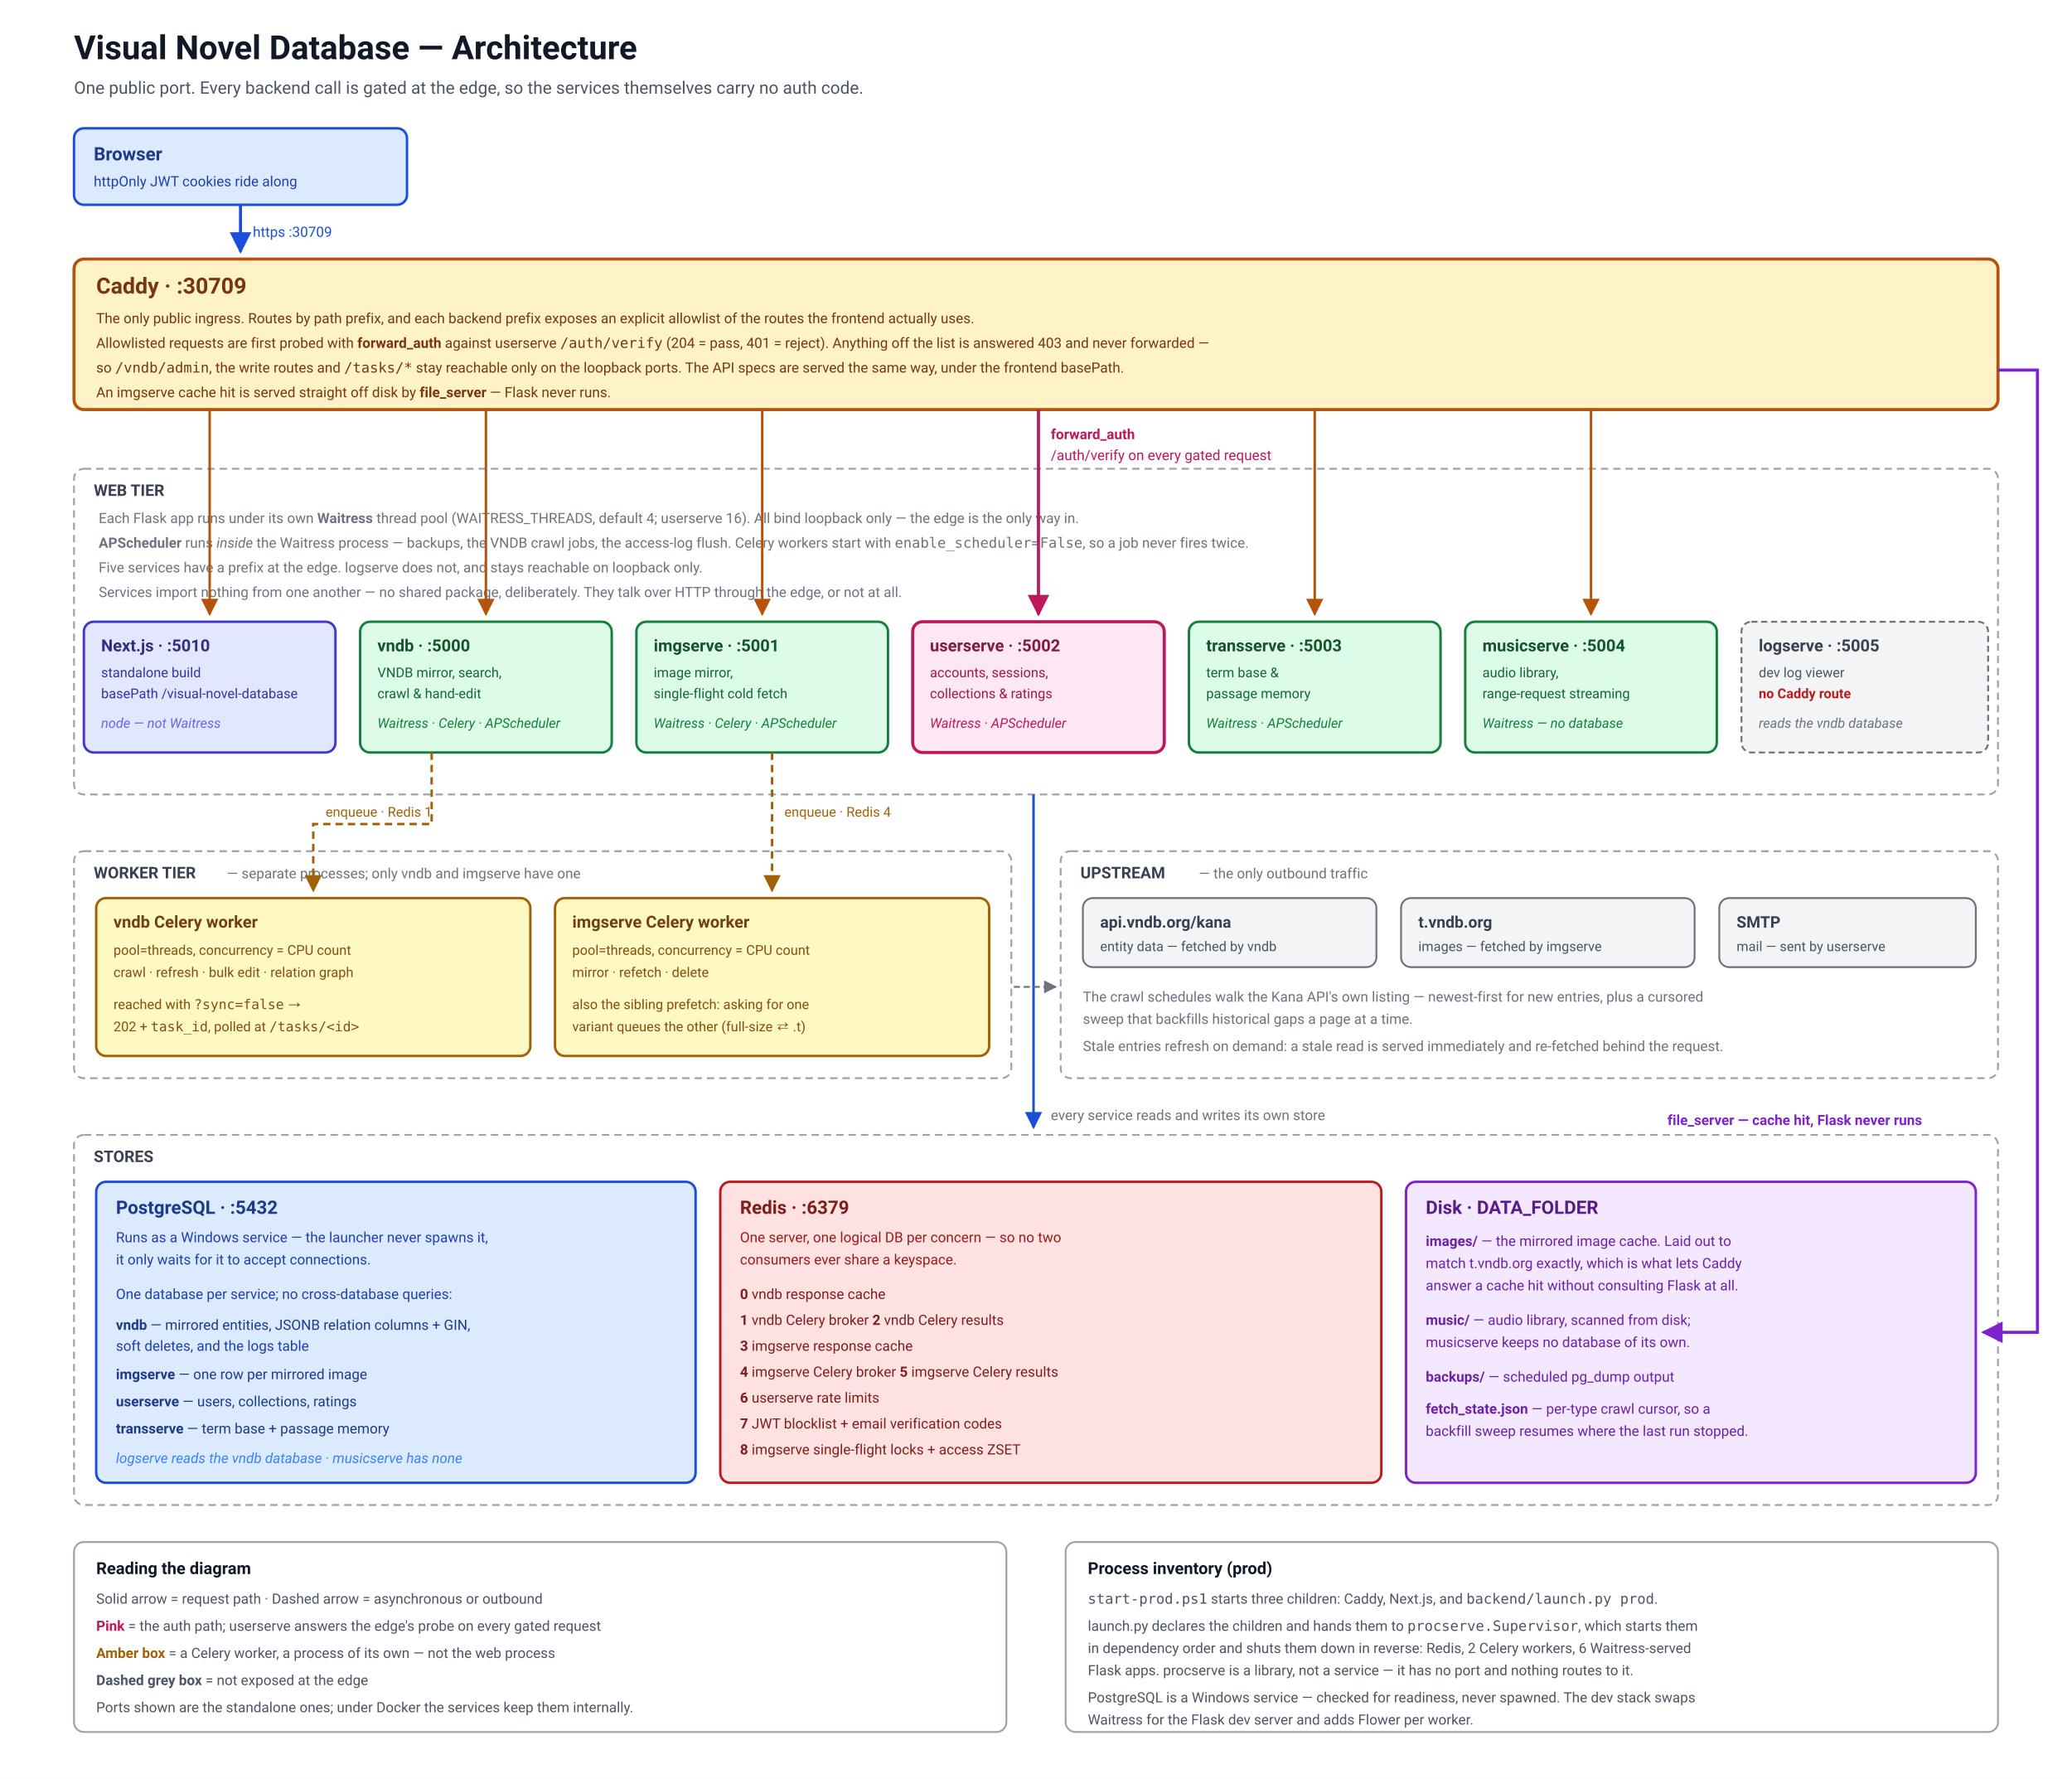
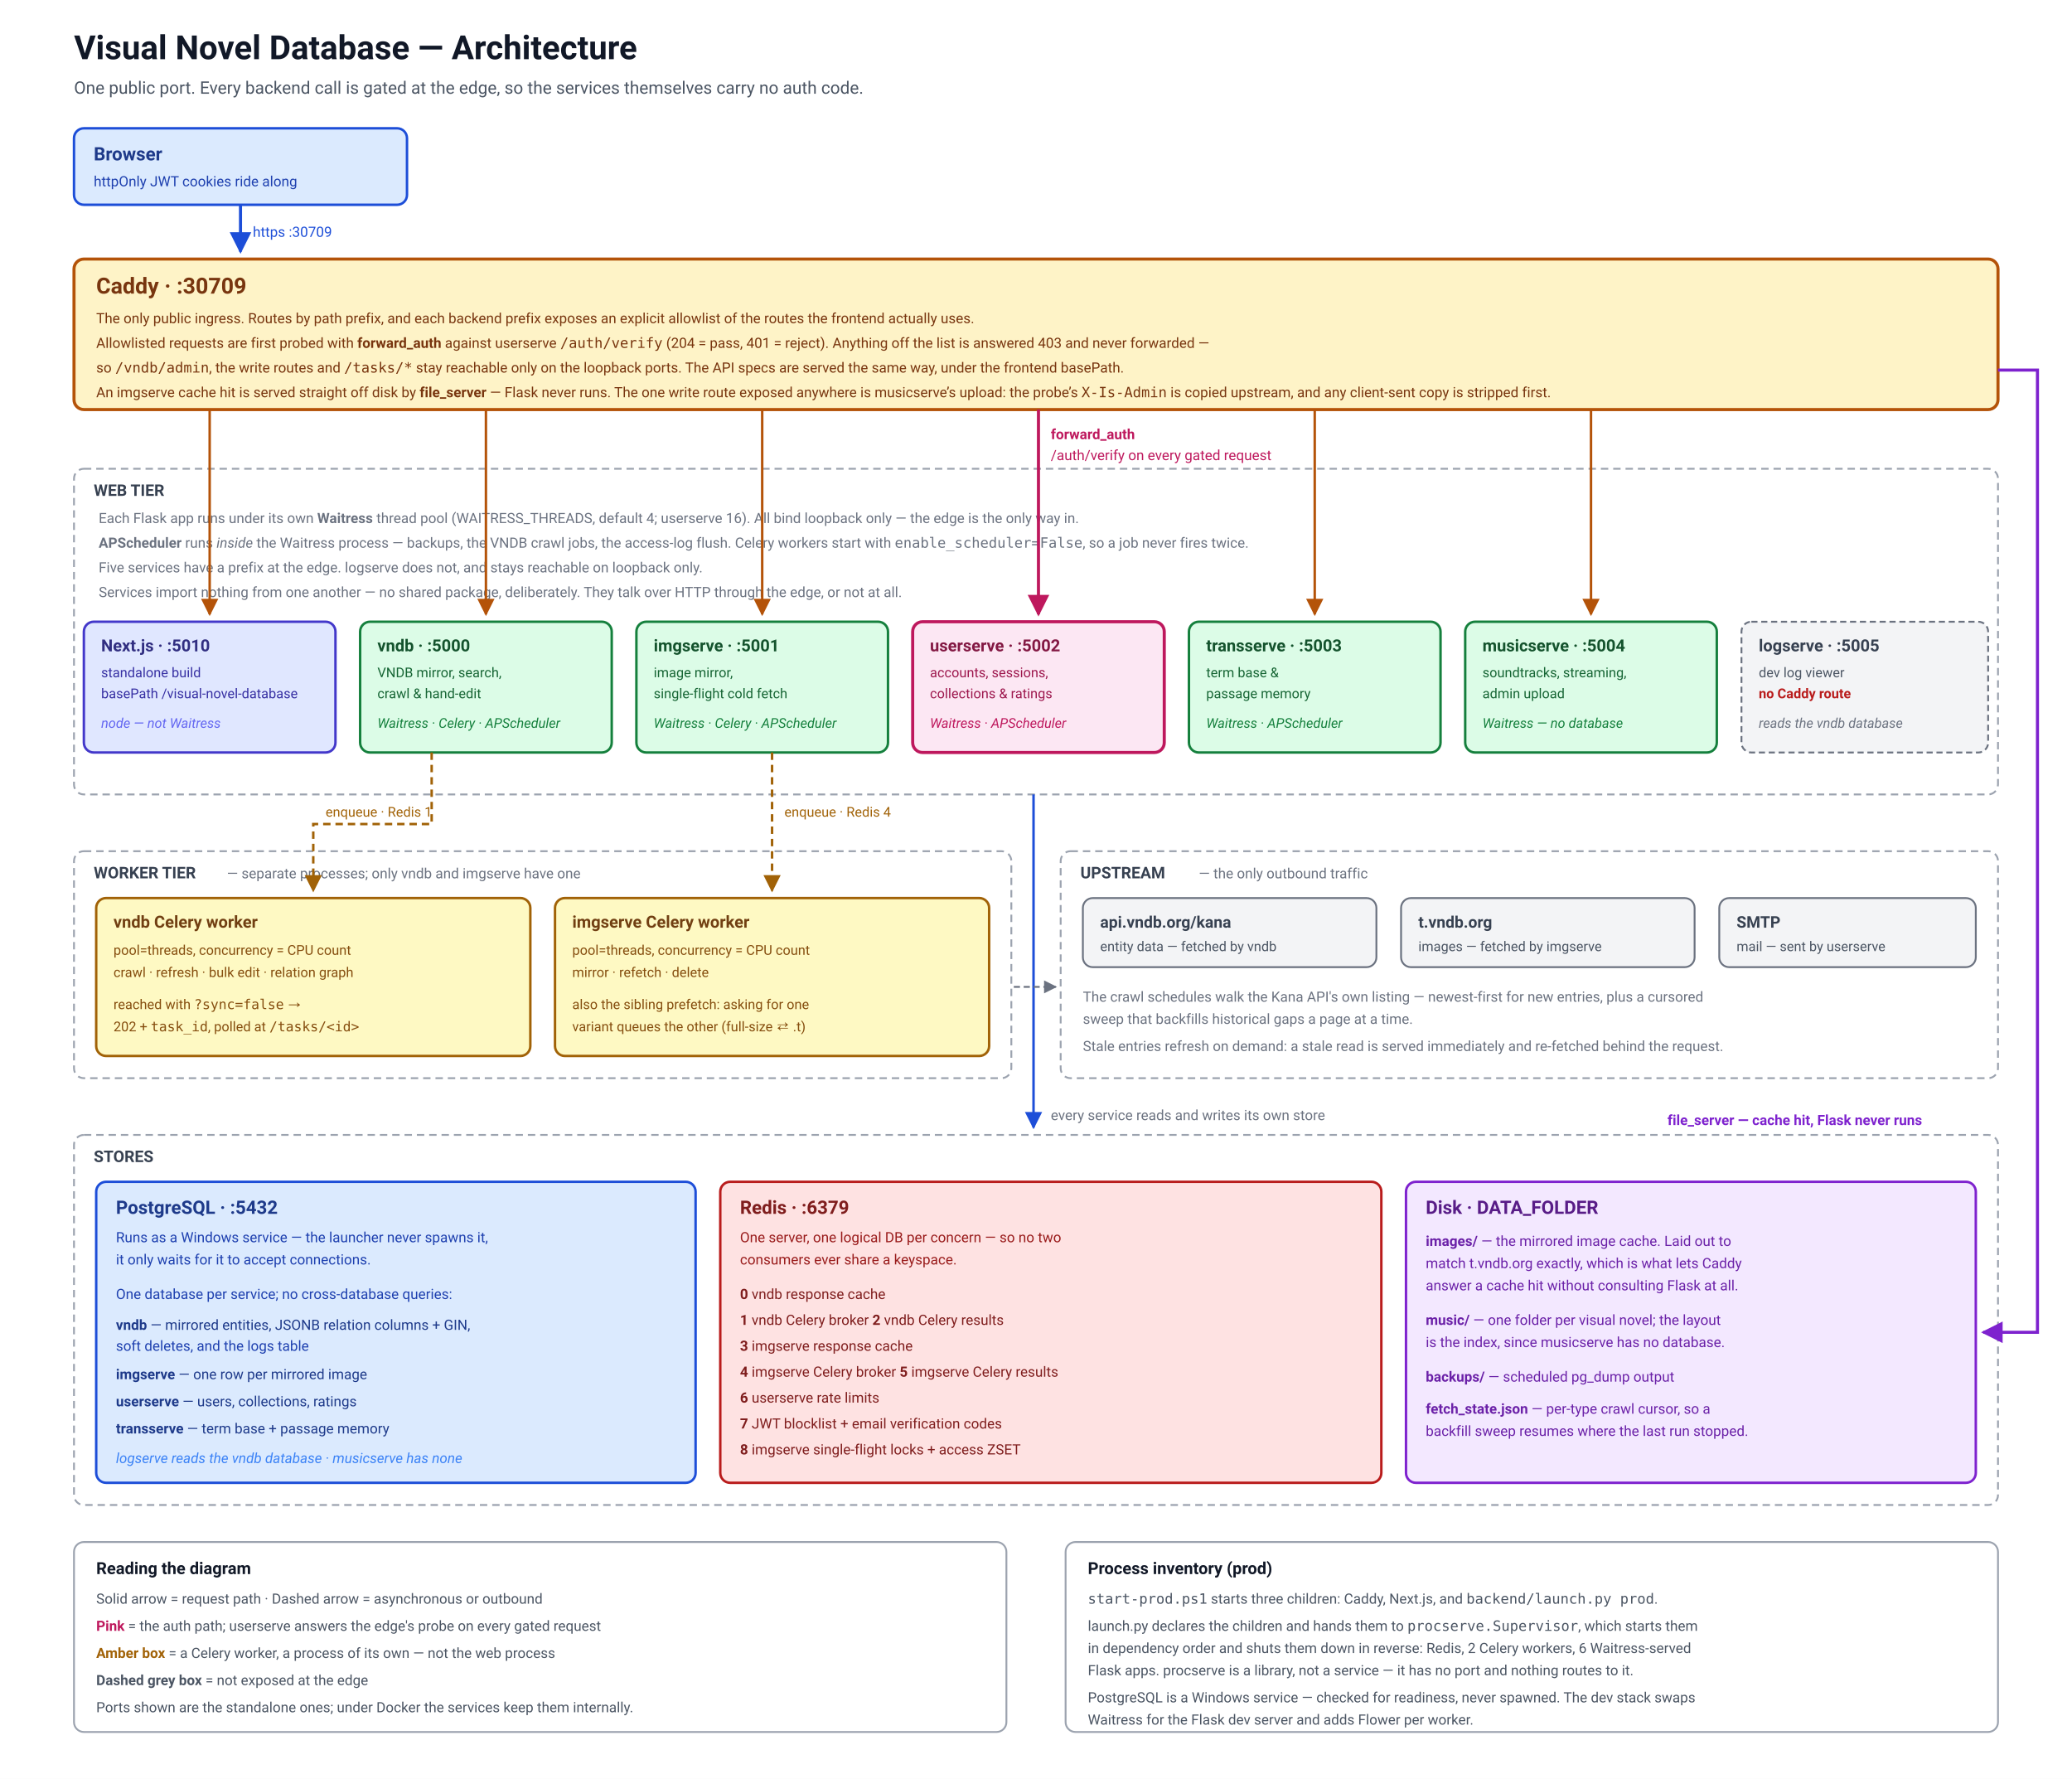
<svg xmlns="http://www.w3.org/2000/svg" width="1680" height="1442" viewBox="0 0 1680 1442" font-family="Segoe UI, Roboto, Helvetica, Arial, sans-serif">
  <defs>
    <marker id="arrow" viewBox="0 0 10 10" refX="9" refY="5" markerWidth="7" markerHeight="7" orient="auto-start-reverse">
      <path d="M 0 0 L 10 5 L 0 10 z" fill="#6B7280" />
    </marker>
    <marker id="arrowBlue" viewBox="0 0 10 10" refX="9" refY="5" markerWidth="7" markerHeight="7" orient="auto-start-reverse">
      <path d="M 0 0 L 10 5 L 0 10 z" fill="#1D4ED8" />
    </marker>
    <marker id="arrowAmber" viewBox="0 0 10 10" refX="9" refY="5" markerWidth="7" markerHeight="7" orient="auto-start-reverse">
      <path d="M 0 0 L 10 5 L 0 10 z" fill="#B45309" />
    </marker>
    <marker id="arrowPink" viewBox="0 0 10 10" refX="9" refY="5" markerWidth="7" markerHeight="7" orient="auto-start-reverse">
      <path d="M 0 0 L 10 5 L 0 10 z" fill="#BE185D" />
    </marker>
    <marker id="arrowPurple" viewBox="0 0 10 10" refX="9" refY="5" markerWidth="7" markerHeight="7" orient="auto-start-reverse">
      <path d="M 0 0 L 10 5 L 0 10 z" fill="#7E22CE" />
    </marker>
    <marker id="arrowYellow" viewBox="0 0 10 10" refX="9" refY="5" markerWidth="7" markerHeight="7" orient="auto-start-reverse">
      <path d="M 0 0 L 10 5 L 0 10 z" fill="#A16207" />
    </marker>
  </defs>
  <rect width="1680" height="1442" fill="#FFFFFF" />
  <text x="60" y="48" font-size="27" font-weight="700" fill="#111827">Visual Novel Database — Architecture</text>
  <text x="60" y="76" font-size="14" fill="#4B5563">One public port. Every backend call is gated at the edge, so the services themselves carry no auth code.</text>
  <rect x="60" y="104" width="270" height="62" rx="8" fill="#DBEAFE" stroke="#1D4ED8" stroke-width="2" />
  <text x="76" y="130" font-size="15" font-weight="700" fill="#1E3A8A">Browser</text>
  <text x="76" y="151" font-size="11.5" fill="#1E40AF">httpOnly JWT cookies ride along</text>
  <rect x="60" y="210" width="1560" height="122" rx="8" fill="#FEF3C7" stroke="#B45309" stroke-width="2.5" />
  <text x="78" y="238" font-size="18" font-weight="700" fill="#78350F">Caddy · :30709</text>
  <text x="78" y="262" font-size="11.5" fill="#78350F">The only public ingress. Routes by path prefix, and each backend prefix exposes an explicit allowlist of the routes the frontend actually uses.</text>
  <text x="78" y="282" font-size="11.5" fill="#78350F">Allowlisted requests are first probed with <tspan font-weight="700">forward_auth</tspan> against userserve <tspan font-family="Consolas, monospace">/auth/verify</tspan> (204 = pass, 401 = reject). Anything off the list is answered 403 and never forwarded —</text>
  <text x="78" y="302" font-size="11.5" fill="#78350F">so <tspan font-family="Consolas, monospace">/vndb/admin</tspan>, the write routes and <tspan font-family="Consolas, monospace">/tasks/*</tspan> stay reachable only on the loopback ports. The API specs are served the same way, under the frontend basePath.</text>
-   <text x="78" y="322" font-size="11.5" fill="#78350F">An imgserve cache hit is served straight off disk by <tspan font-weight="700">file_server</tspan> — Flask never runs.</text>
+   <text x="78" y="322" font-size="11.5" fill="#78350F">An imgserve cache hit is served straight off disk by <tspan font-weight="700">file_server</tspan> — Flask never runs. The one write route exposed anywhere is musicserve’s upload: the probe’s <tspan font-family="Consolas, monospace">X-Is-Admin</tspan> is copied upstream, and any client-sent copy is stripped first.</text>
  <rect x="60" y="380" width="1560" height="264" rx="8" fill="none" stroke="#9CA3AF" stroke-width="1.5" stroke-dasharray="6 4" />
  <text x="76" y="402" font-size="13" font-weight="700" fill="#374151">WEB TIER</text>
  <text x="80" y="424" font-size="11.5" fill="#6B7280">Each Flask app runs under its own <tspan font-weight="700">Waitress</tspan> thread pool (WAITRESS_THREADS, default 4; userserve 16). All bind loopback only — the edge is the only way in.</text>
  <text x="80" y="444" font-size="11.5" fill="#6B7280">
    <tspan font-weight="700">APScheduler</tspan> runs <tspan font-style="italic">inside</tspan> the Waitress process — backups, the VNDB crawl jobs, the access-log flush. Celery workers start with <tspan font-family="Consolas, monospace">enable_scheduler=False</tspan>, so a job never fires twice.</text>
  <text x="80" y="464" font-size="11.5" fill="#6B7280">Five services have a prefix at the edge. logserve does not, and stays reachable on loopback only.</text>
  <text x="80" y="484" font-size="11.5" fill="#6B7280">Services import nothing from one another — no shared package, deliberately. They talk over HTTP through the edge, or not at all.</text>
  <rect x="68" y="504" width="204" height="106" rx="8" fill="#E0E7FF" stroke="#4338CA" stroke-width="2" />
  <text x="82" y="528" font-size="13.5" font-weight="700" fill="#312E81">Next.js · :5010</text>
  <text x="82" y="549" font-size="11" fill="#3730A3">standalone build</text>
  <text x="82" y="566" font-size="11" fill="#3730A3">basePath /visual-novel-database</text>
  <text x="82" y="590" font-size="11" font-style="italic" fill="#6366F1">node — not Waitress</text>
  <rect x="292" y="504" width="204" height="106" rx="8" fill="#DCFCE7" stroke="#15803D" stroke-width="2" />
  <text x="306" y="528" font-size="13.5" font-weight="700" fill="#14532D">vndb · :5000</text>
  <text x="306" y="549" font-size="11" fill="#166534">VNDB mirror, search,</text>
  <text x="306" y="566" font-size="11" fill="#166534">crawl &amp; hand-edit</text>
  <text x="306" y="590" font-size="11" font-style="italic" fill="#15803D">Waitress · Celery · APScheduler</text>
  <rect x="516" y="504" width="204" height="106" rx="8" fill="#DCFCE7" stroke="#15803D" stroke-width="2" />
  <text x="530" y="528" font-size="13.5" font-weight="700" fill="#14532D">imgserve · :5001</text>
  <text x="530" y="549" font-size="11" fill="#166534">image mirror,</text>
  <text x="530" y="566" font-size="11" fill="#166534">single-flight cold fetch</text>
  <text x="530" y="590" font-size="11" font-style="italic" fill="#15803D">Waitress · Celery · APScheduler</text>
  <rect x="740" y="504" width="204" height="106" rx="8" fill="#FCE7F3" stroke="#BE185D" stroke-width="2.5" />
  <text x="754" y="528" font-size="13.5" font-weight="700" fill="#831843">userserve · :5002</text>
  <text x="754" y="549" font-size="11" fill="#9D174D">accounts, sessions,</text>
  <text x="754" y="566" font-size="11" fill="#9D174D">collections &amp; ratings</text>
  <text x="754" y="590" font-size="11" font-style="italic" fill="#BE185D">Waitress · APScheduler</text>
  <rect x="964" y="504" width="204" height="106" rx="8" fill="#DCFCE7" stroke="#15803D" stroke-width="2" />
  <text x="978" y="528" font-size="13.5" font-weight="700" fill="#14532D">transserve · :5003</text>
  <text x="978" y="549" font-size="11" fill="#166534">term base &amp;</text>
  <text x="978" y="566" font-size="11" fill="#166534">passage memory</text>
  <text x="978" y="590" font-size="11" font-style="italic" fill="#15803D">Waitress · APScheduler</text>
  <rect x="1188" y="504" width="204" height="106" rx="8" fill="#DCFCE7" stroke="#15803D" stroke-width="2" />
  <text x="1202" y="528" font-size="13.5" font-weight="700" fill="#14532D">musicserve · :5004</text>
-   <text x="1202" y="549" font-size="11" fill="#166534">audio library,</text>
-   <text x="1202" y="566" font-size="11" fill="#166534">range-request streaming</text>
+   <text x="1202" y="549" font-size="11" fill="#166534">soundtracks, streaming,</text>
+   <text x="1202" y="566" font-size="11" fill="#166534">admin upload</text>
  <text x="1202" y="590" font-size="11" font-style="italic" fill="#15803D">Waitress — no database</text>
  <rect x="1412" y="504" width="200" height="106" rx="8" fill="#F3F4F6" stroke="#6B7280" stroke-width="1.5" stroke-dasharray="5 3" />
  <text x="1426" y="528" font-size="13.5" font-weight="700" fill="#374151">logserve · :5005</text>
  <text x="1426" y="549" font-size="11" fill="#4B5563">dev log viewer</text>
  <text x="1426" y="566" font-size="11" font-weight="700" fill="#B91C1C">no Caddy route</text>
  <text x="1426" y="590" font-size="11" font-style="italic" fill="#6B7280">reads the vndb database</text>
  <rect x="60" y="690" width="760" height="184" rx="8" fill="none" stroke="#9CA3AF" stroke-width="1.5" stroke-dasharray="6 4" />
  <text x="76" y="712" font-size="13" font-weight="700" fill="#374151">WORKER TIER</text>
  <text x="184" y="712" font-size="11.5" fill="#6B7280">— separate processes; only vndb and imgserve have one</text>
  <rect x="78" y="728" width="352" height="128" rx="8" fill="#FEF9C3" stroke="#A16207" stroke-width="2" />
  <text x="92" y="752" font-size="13.5" font-weight="700" fill="#713F12">vndb Celery worker</text>
  <text x="92" y="774" font-size="11" fill="#854D0E">pool=threads, concurrency = CPU count</text>
  <text x="92" y="792" font-size="11" fill="#854D0E">crawl · refresh · bulk edit · relation graph</text>
  <text x="92" y="818" font-size="11" fill="#854D0E">reached with <tspan font-family="Consolas, monospace">?sync=false</tspan> →</text>
  <text x="92" y="836" font-size="11" fill="#854D0E">202 + <tspan font-family="Consolas, monospace">task_id</tspan>, polled at <tspan font-family="Consolas, monospace">/tasks/&lt;id&gt;</tspan>
  </text>
  <rect x="450" y="728" width="352" height="128" rx="8" fill="#FEF9C3" stroke="#A16207" stroke-width="2" />
  <text x="464" y="752" font-size="13.5" font-weight="700" fill="#713F12">imgserve Celery worker</text>
  <text x="464" y="774" font-size="11" fill="#854D0E">pool=threads, concurrency = CPU count</text>
  <text x="464" y="792" font-size="11" fill="#854D0E">mirror · refetch · delete</text>
  <text x="464" y="818" font-size="11" fill="#854D0E">also the sibling prefetch: asking for one</text>
  <text x="464" y="836" font-size="11" fill="#854D0E">variant queues the other (full-size ⇄ .t)</text>
  <rect x="860" y="690" width="760" height="184" rx="8" fill="none" stroke="#9CA3AF" stroke-width="1.5" stroke-dasharray="6 4" />
  <text x="876" y="712" font-size="13" font-weight="700" fill="#374151">UPSTREAM</text>
  <text x="972" y="712" font-size="11.5" fill="#6B7280">— the only outbound traffic</text>
  <rect x="878" y="728" width="238" height="56" rx="8" fill="#F3F4F6" stroke="#6B7280" stroke-width="1.5" />
  <text x="892" y="752" font-size="13" font-weight="700" fill="#374151">api.vndb.org/kana</text>
  <text x="892" y="771" font-size="11" fill="#4B5563">entity data — fetched by vndb</text>
  <rect x="1136" y="728" width="238" height="56" rx="8" fill="#F3F4F6" stroke="#6B7280" stroke-width="1.5" />
  <text x="1150" y="752" font-size="13" font-weight="700" fill="#374151">t.vndb.org</text>
  <text x="1150" y="771" font-size="11" fill="#4B5563">images — fetched by imgserve</text>
  <rect x="1394" y="728" width="208" height="56" rx="8" fill="#F3F4F6" stroke="#6B7280" stroke-width="1.5" />
  <text x="1408" y="752" font-size="13" font-weight="700" fill="#374151">SMTP</text>
  <text x="1408" y="771" font-size="11" fill="#4B5563">mail — sent by userserve</text>
  <text x="878" y="812" font-size="11.5" fill="#6B7280">The crawl schedules walk the Kana API's own listing — newest-first for new entries, plus a cursored</text>
  <text x="878" y="830" font-size="11.5" fill="#6B7280">sweep that backfills historical gaps a page at a time.</text>
  <text x="878" y="852" font-size="11.5" fill="#6B7280">Stale entries refresh on demand: a stale read is served immediately and re-fetched behind the request.</text>
  <rect x="60" y="920" width="1560" height="300" rx="8" fill="none" stroke="#9CA3AF" stroke-width="1.5" stroke-dasharray="6 4" />
  <text x="76" y="942" font-size="13" font-weight="700" fill="#374151">STORES</text>
  <rect x="78" y="958" width="486" height="244" rx="8" fill="#DBEAFE" stroke="#1D4ED8" stroke-width="2" />
  <text x="94" y="984" font-size="15" font-weight="700" fill="#1E3A8A">PostgreSQL · :5432</text>
  <text x="94" y="1007" font-size="11.5" fill="#1E40AF">Runs as a Windows service — the launcher never spawns it,</text>
  <text x="94" y="1025" font-size="11.5" fill="#1E40AF">it only waits for it to accept connections.</text>
  <text x="94" y="1053" font-size="11.5" fill="#1E40AF">One database per service; no cross-database queries:</text>
  <text x="94" y="1078" font-size="11.5" fill="#1E3A8A">
    <tspan font-weight="700">vndb</tspan> — mirrored entities, JSONB relation columns + GIN,</text>
  <text x="94" y="1095" font-size="11.5" fill="#1E40AF">soft deletes, and the logs table</text>
  <text x="94" y="1118" font-size="11.5" fill="#1E3A8A">
    <tspan font-weight="700">imgserve</tspan> — one row per mirrored image</text>
  <text x="94" y="1140" font-size="11.5" fill="#1E3A8A">
    <tspan font-weight="700">userserve</tspan> — users, collections, ratings</text>
  <text x="94" y="1162" font-size="11.5" fill="#1E3A8A">
    <tspan font-weight="700">transserve</tspan> — term base + passage memory</text>
  <text x="94" y="1186" font-size="11.5" font-style="italic" fill="#3B82F6">logserve reads the vndb database · musicserve has none</text>
  <rect x="584" y="958" width="536" height="244" rx="8" fill="#FEE2E2" stroke="#B91C1C" stroke-width="2" />
  <text x="600" y="984" font-size="15" font-weight="700" fill="#7F1D1D">Redis · :6379</text>
  <text x="600" y="1007" font-size="11.5" fill="#991B1B">One server, one logical DB per concern — so no two</text>
  <text x="600" y="1025" font-size="11.5" fill="#991B1B">consumers ever share a keyspace.</text>
  <text x="600" y="1053" font-size="11.5" fill="#7F1D1D">
    <tspan font-weight="700">0</tspan>  vndb response cache</text>
  <text x="600" y="1074" font-size="11.5" fill="#7F1D1D">
    <tspan font-weight="700">1</tspan>  vndb Celery broker          <tspan font-weight="700">2</tspan>  vndb Celery results</text>
  <text x="600" y="1095" font-size="11.5" fill="#7F1D1D">
    <tspan font-weight="700">3</tspan>  imgserve response cache</text>
  <text x="600" y="1116" font-size="11.5" fill="#7F1D1D">
    <tspan font-weight="700">4</tspan>  imgserve Celery broker   <tspan font-weight="700">5</tspan>  imgserve Celery results</text>
  <text x="600" y="1137" font-size="11.5" fill="#7F1D1D">
    <tspan font-weight="700">6</tspan>  userserve rate limits</text>
  <text x="600" y="1158" font-size="11.5" fill="#7F1D1D">
    <tspan font-weight="700">7</tspan>  JWT blocklist + email verification codes</text>
  <text x="600" y="1179" font-size="11.5" fill="#7F1D1D">
    <tspan font-weight="700">8</tspan>  imgserve single-flight locks + access ZSET</text>
  <rect x="1140" y="958" width="462" height="244" rx="8" fill="#F3E8FF" stroke="#7E22CE" stroke-width="2" />
  <text x="1156" y="984" font-size="15" font-weight="700" fill="#581C87">Disk · DATA_FOLDER</text>
  <text x="1156" y="1010" font-size="11.5" fill="#6B21A8">
    <tspan font-weight="700">images/</tspan> — the mirrored image cache. Laid out to</text>
  <text x="1156" y="1028" font-size="11.5" fill="#6B21A8">match t.vndb.org exactly, which is what lets Caddy</text>
  <text x="1156" y="1046" font-size="11.5" fill="#6B21A8">answer a cache hit without consulting Flask at all.</text>
  <text x="1156" y="1074" font-size="11.5" fill="#6B21A8">
-     <tspan font-weight="700">music/</tspan> — audio library, scanned from disk;</text>
-   <text x="1156" y="1092" font-size="11.5" fill="#6B21A8">musicserve keeps no database of its own.</text>
+     <tspan font-weight="700">music/</tspan> — one folder per visual novel; the layout</text>
+   <text x="1156" y="1092" font-size="11.5" fill="#6B21A8">is the index, since musicserve has no database.</text>
  <text x="1156" y="1120" font-size="11.5" fill="#6B21A8">
    <tspan font-weight="700">backups/</tspan> — scheduled pg_dump output</text>
  <text x="1156" y="1146" font-size="11.5" fill="#6B21A8">
    <tspan font-weight="700">fetch_state.json</tspan> — per-type crawl cursor, so a</text>
  <text x="1156" y="1164" font-size="11.5" fill="#6B21A8">backfill sweep resumes where the last run stopped.</text>
  <line x1="195" y1="166" x2="195" y2="204" stroke="#1D4ED8" stroke-width="2.5" marker-end="url(#arrowBlue)" />
  <text x="205" y="192" font-size="11.5" fill="#1D4ED8">https :30709</text>
  <line x1="170" y1="332" x2="170" y2="498" stroke="#B45309" stroke-width="2" marker-end="url(#arrowAmber)" />
  <line x1="394" y1="332" x2="394" y2="498" stroke="#B45309" stroke-width="2" marker-end="url(#arrowAmber)" />
  <line x1="618" y1="332" x2="618" y2="498" stroke="#B45309" stroke-width="2" marker-end="url(#arrowAmber)" />
  <line x1="842" y1="332" x2="842" y2="498" stroke="#BE185D" stroke-width="2.5" marker-end="url(#arrowPink)" />
  <line x1="1066" y1="332" x2="1066" y2="498" stroke="#B45309" stroke-width="2" marker-end="url(#arrowAmber)" />
  <line x1="1290" y1="332" x2="1290" y2="498" stroke="#B45309" stroke-width="2" marker-end="url(#arrowAmber)" />
  <text x="852" y="356" font-size="11.5" font-weight="700" fill="#BE185D">forward_auth</text>
  <text x="852" y="373" font-size="11.5" fill="#BE185D">/auth/verify on every gated request</text>
  <path d="M 350 610 L 350 668 L 254 668 L 254 722" fill="none" stroke="#A16207" stroke-width="2" stroke-dasharray="6 4" marker-end="url(#arrowYellow)" />
  <text x="264" y="662" font-size="11" fill="#A16207">enqueue · Redis 1</text>
  <line x1="626" y1="610" x2="626" y2="722" stroke="#A16207" stroke-width="2" stroke-dasharray="6 4" marker-end="url(#arrowYellow)" />
  <text x="636" y="662" font-size="11" fill="#A16207">enqueue · Redis 4</text>
  <line x1="838" y1="644" x2="838" y2="914" stroke="#1D4ED8" stroke-width="2" marker-end="url(#arrowBlue)" />
  <text x="852" y="908" font-size="11.5" fill="#6B7280">every service reads and writes its own store</text>
  <line x1="822" y1="800" x2="856" y2="800" stroke="#6B7280" stroke-width="1.5" stroke-dasharray="5 3" marker-end="url(#arrow)" />
  <path d="M 1620 300 L 1652 300 L 1652 1080 L 1608 1080" fill="none" stroke="#7E22CE" stroke-width="2.5" marker-end="url(#arrowPurple)" />
  <text x="1352" y="912" font-size="11.5" font-weight="700" fill="#7E22CE">file_server — cache hit, Flask never runs</text>
  <rect x="60" y="1250" width="756" height="154" rx="8" fill="#FFFFFF" stroke="#9CA3AF" stroke-width="1.5" />
  <text x="78" y="1276" font-size="13.5" font-weight="700" fill="#111827">Reading the diagram</text>
  <text x="78" y="1300" font-size="11.5" fill="#4B5563">Solid arrow = request path    ·    Dashed arrow = asynchronous or outbound</text>
  <text x="78" y="1322" font-size="11.5" fill="#4B5563">
    <tspan font-weight="700" fill="#BE185D">Pink</tspan> = the auth path; userserve answers the edge's probe on every gated request</text>
  <text x="78" y="1344" font-size="11.5" fill="#4B5563">
    <tspan font-weight="700" fill="#A16207">Amber box</tspan> = a Celery worker, a process of its own — not the web process</text>
  <text x="78" y="1366" font-size="11.5" fill="#4B5563">
    <tspan font-weight="700">Dashed grey box</tspan> = not exposed at the edge</text>
  <text x="78" y="1388" font-size="11.5" fill="#4B5563">Ports shown are the standalone ones; under Docker the services keep them internally.</text>
  <rect x="864" y="1250" width="756" height="154" rx="8" fill="#FFFFFF" stroke="#9CA3AF" stroke-width="1.5" />
  <text x="882" y="1276" font-size="13.5" font-weight="700" fill="#111827">Process inventory (prod)</text>
  <text x="882" y="1300" font-size="11.5" fill="#4B5563">
    <tspan font-family="Consolas, monospace">start-prod.ps1</tspan> starts three children: Caddy, Next.js, and <tspan font-family="Consolas, monospace">backend/launch.py prod</tspan>.</text>
  <text x="882" y="1322" font-size="11.5" fill="#4B5563">launch.py declares the children and hands them to <tspan font-family="Consolas, monospace">procserve.Supervisor</tspan>, which starts them</text>
  <text x="882" y="1340" font-size="11.5" fill="#4B5563">in dependency order and shuts them down in reverse: Redis, 2 Celery workers, 6 Waitress-served</text>
  <text x="882" y="1358" font-size="11.5" fill="#4B5563">Flask apps. procserve is a library, not a service — it has no port and nothing routes to it.</text>
  <text x="882" y="1380" font-size="11.5" fill="#4B5563">PostgreSQL is a Windows service — checked for readiness, never spawned. The dev stack swaps</text>
  <text x="882" y="1398" font-size="11.5" fill="#4B5563">Waitress for the Flask dev server and adds Flower per worker.</text>
</svg>
